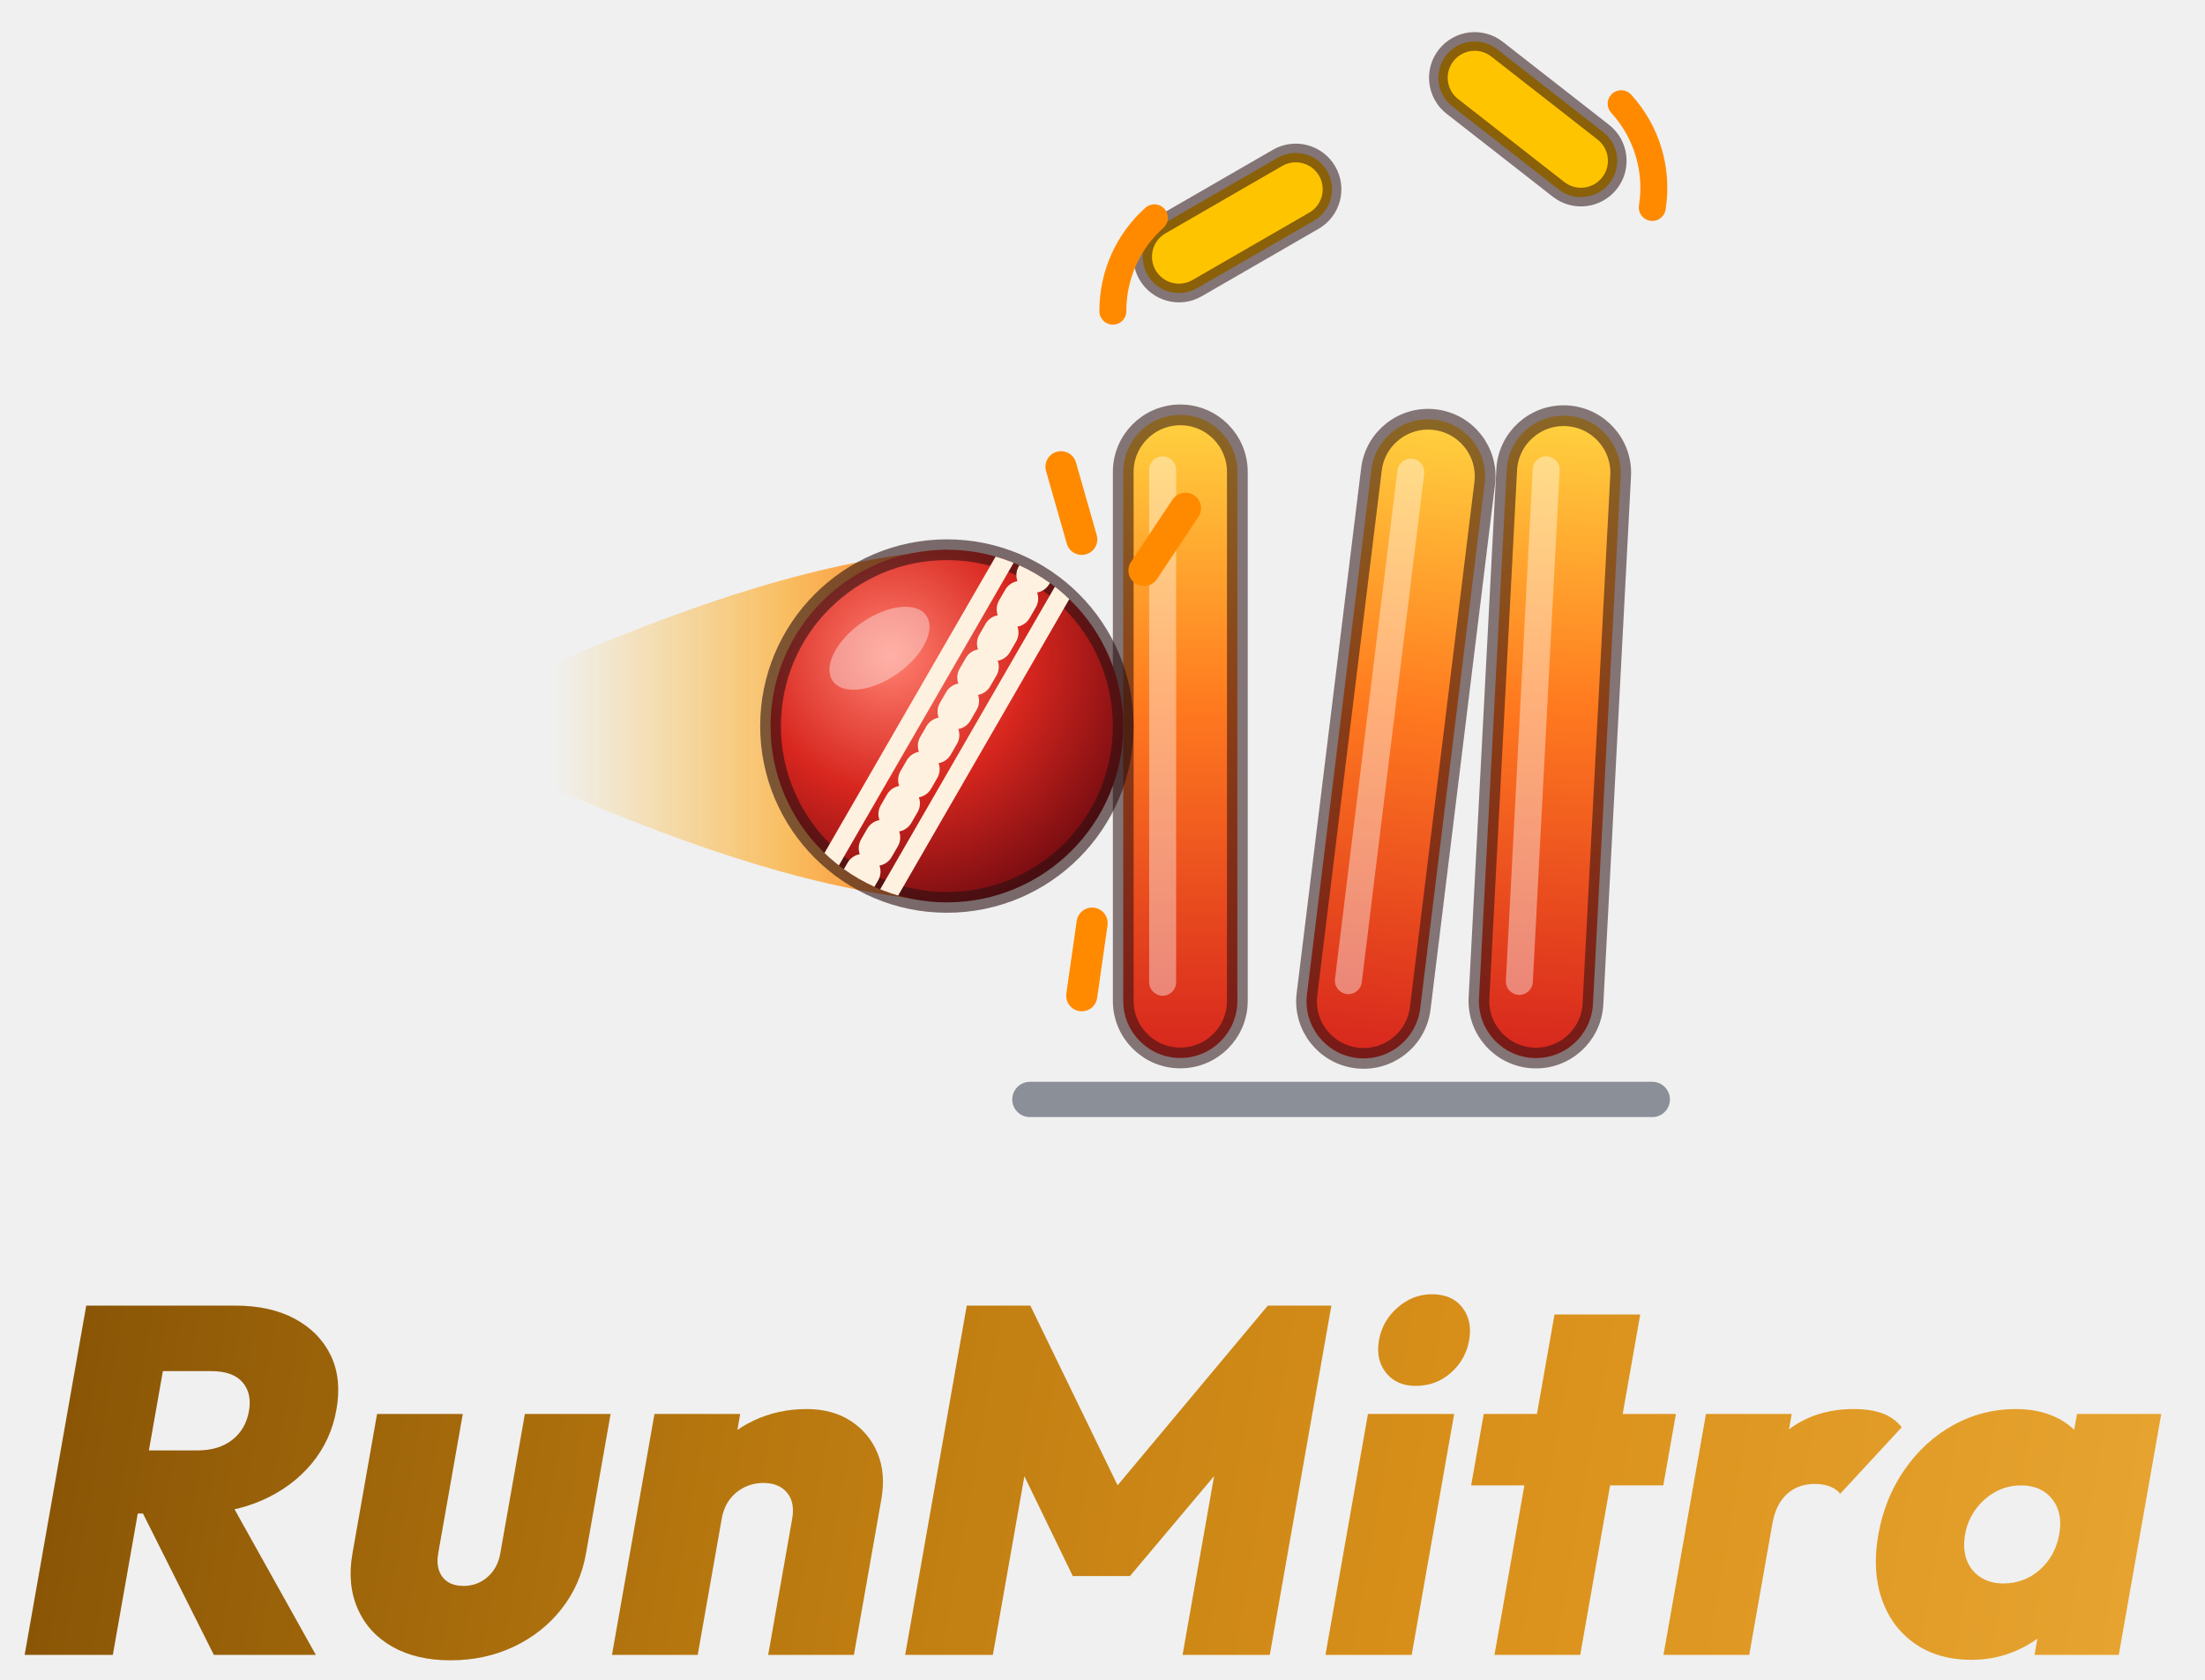
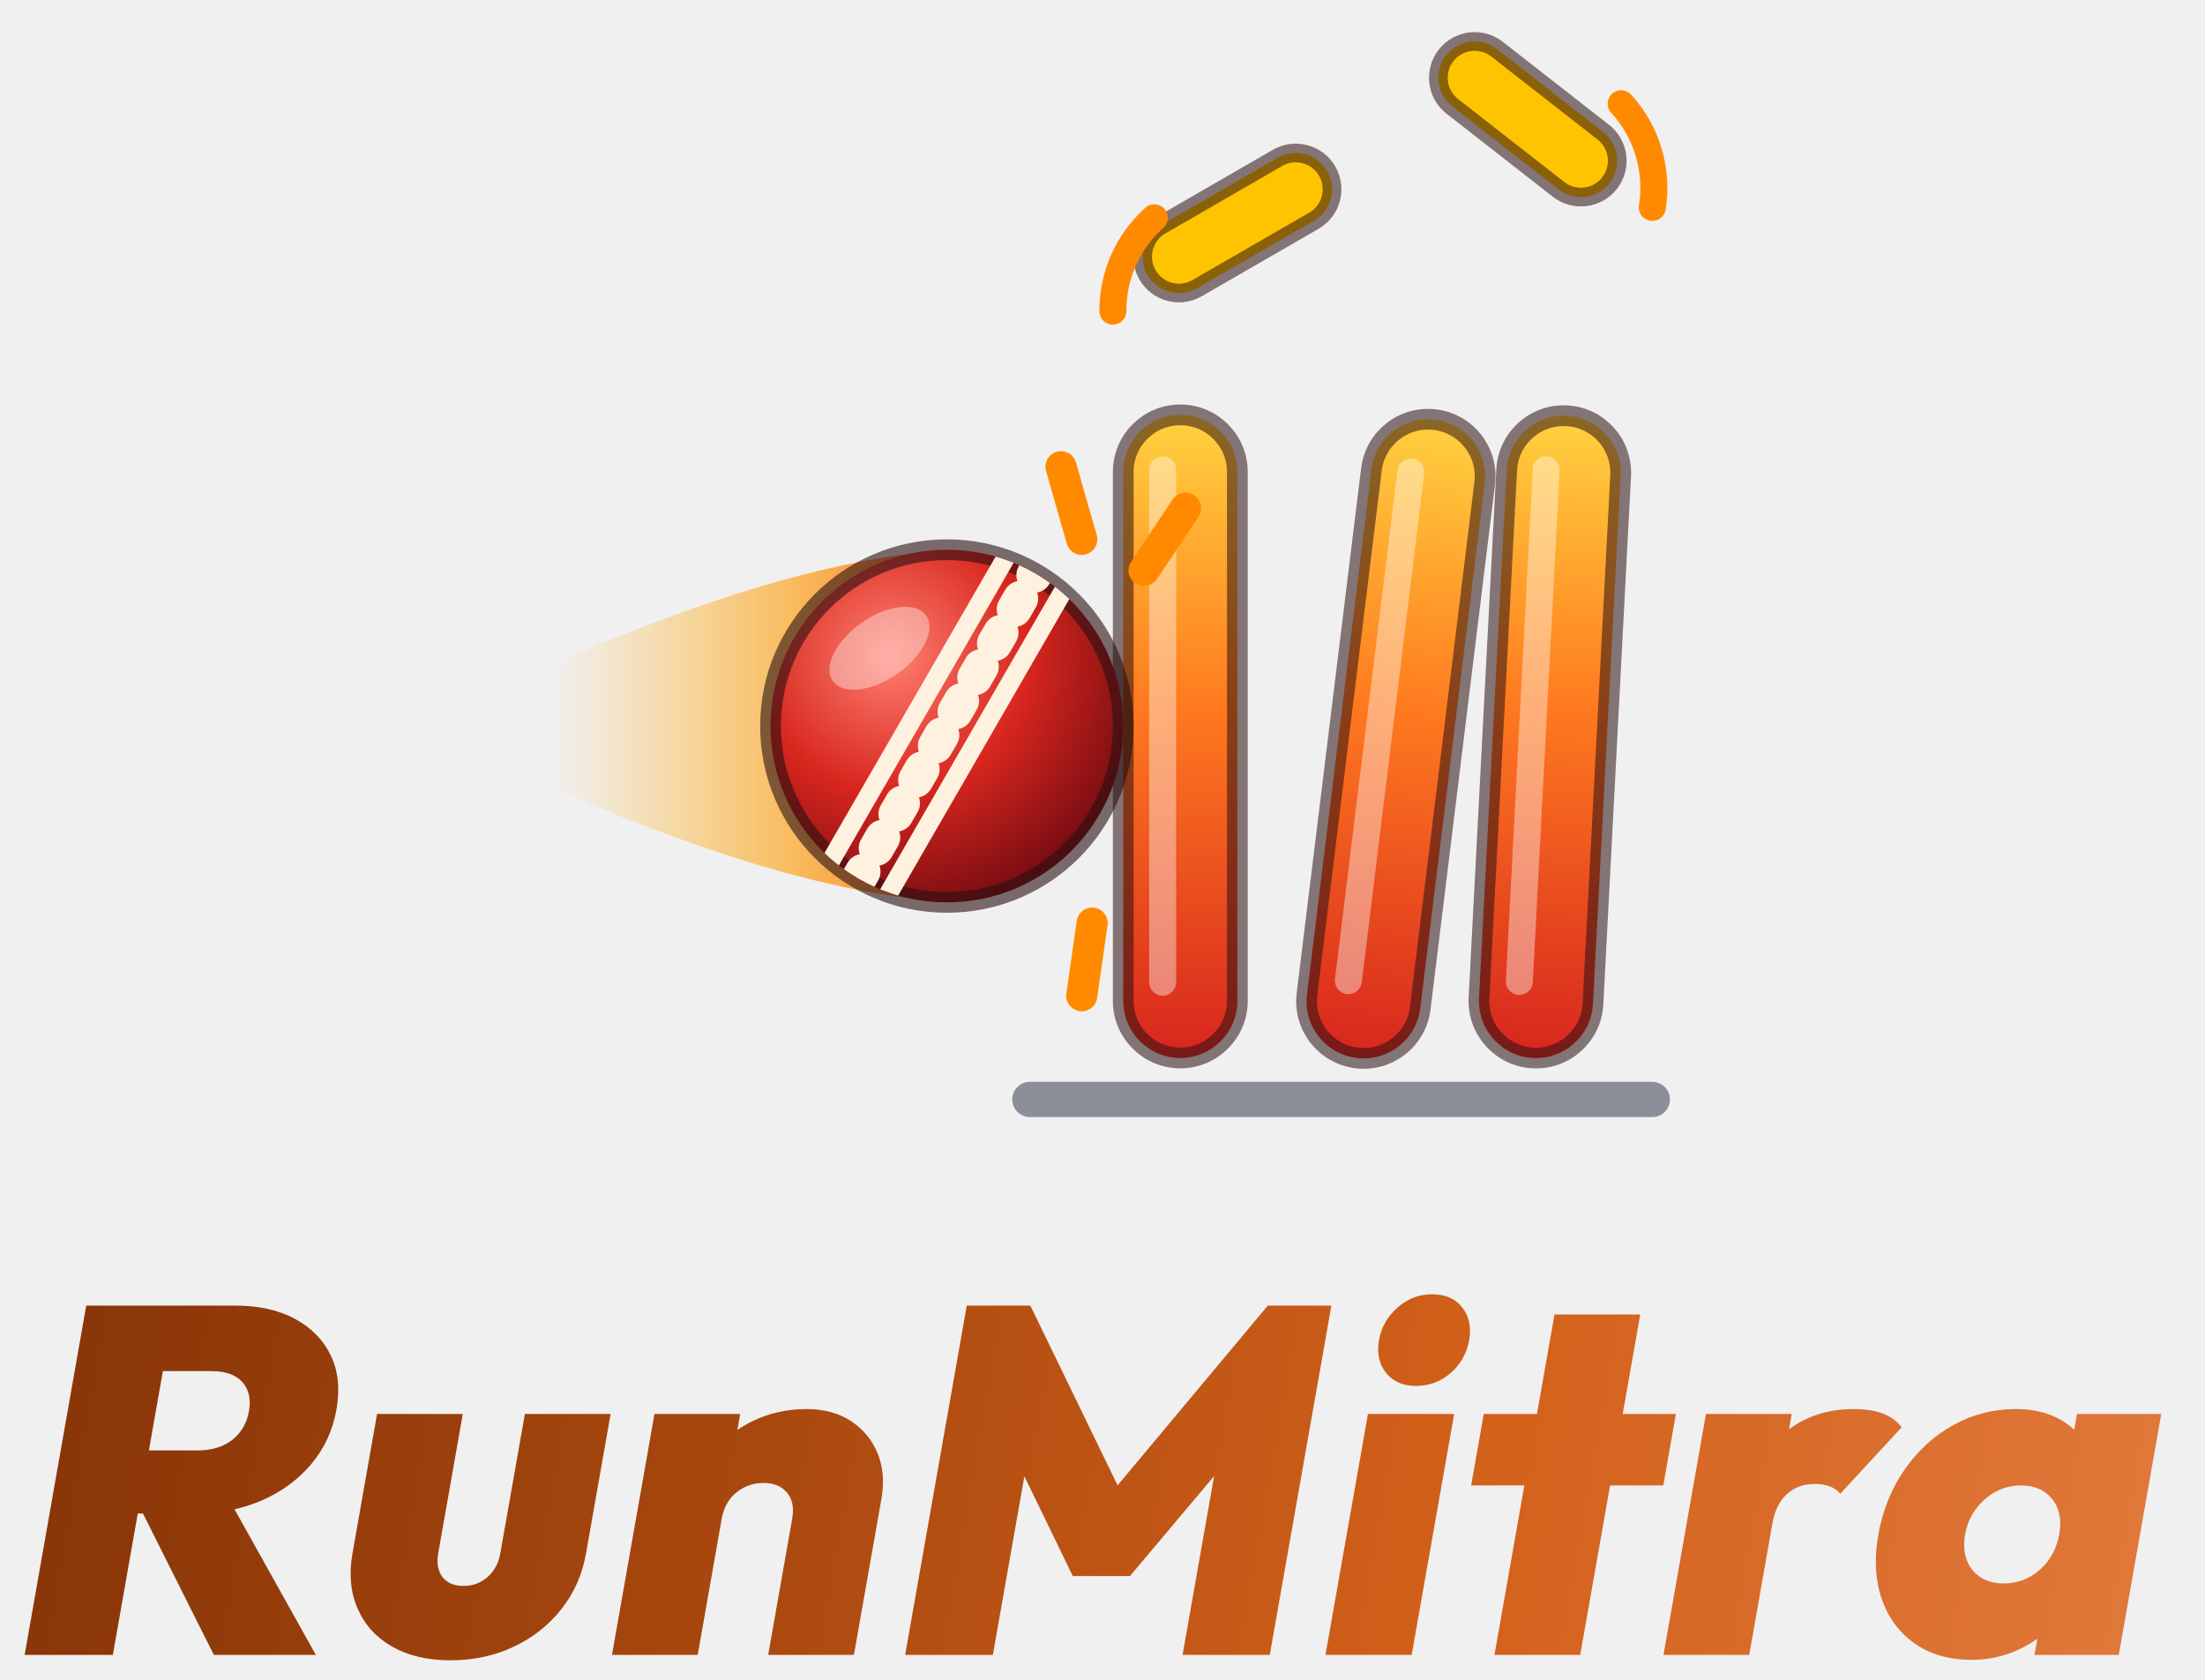
<svg xmlns="http://www.w3.org/2000/svg" viewBox="0 0 179 136.36">
  <defs>
    <linearGradient id="na-stump" x1="0" y1="0" x2="0" y2="1">
      <stop offset="0" stop-color="#ffd23f" />
      <stop offset="0.45" stop-color="#ff7a1f" />
      <stop offset="1" stop-color="#d7261e" />
    </linearGradient>
    <linearGradient id="na-trail" x1="0" y1="0" x2="1" y2="0">
      <stop offset="0" stop-color="#ffb000" stop-opacity="0" />
      <stop offset="0.6" stop-color="#ff9a00" stop-opacity="0.6" />
      <stop offset="1" stop-color="#ff6a1f" stop-opacity="0.95" />
    </linearGradient>
    <radialGradient id="na-ball" cx="34%" cy="30%" r="78%">
      <stop offset="0" stop-color="#ff8070" />
      <stop offset="0.5" stop-color="#d7261e" />
      <stop offset="1" stop-color="#6e0a10" />
    </radialGradient>
    <clipPath id="na-ball-clip">
      <circle cx="44" cy="76" r="17" />
    </clipPath>
  </defs>
  <g transform="translate(41.5 0) scale(0.842105) translate(-2 -6)">
    <path d="M52 112h60" stroke="#8a8f98" stroke-width="3.4" stroke-linecap="round" />
    <g stroke="#2a0f12" stroke-opacity="0.55" stroke-width="2">
      <rect x="61" y="46" width="11" height="62" rx="5.5" fill="url(#na-stump)" />
      <rect x="78" y="46" width="11" height="62" rx="5.5" fill="url(#na-stump)" transform="rotate(7 83.5 108)" />
      <rect x="95" y="46" width="11" height="62" rx="5.5" fill="url(#na-stump)" transform="rotate(3 100.5 108)" />
    </g>
    <g fill="#fff" opacity="0.4">
      <rect x="63.5" y="50" width="2.6" height="52" rx="1.3" />
      <rect x="80.5" y="50" width="2.6" height="52" rx="1.3" transform="rotate(7 83.5 108)" />
      <rect x="97.5" y="50" width="2.6" height="52" rx="1.3" transform="rotate(3 100.5 108)" />
    </g>
    <g fill="#ffc400" stroke="#2a0f12" stroke-opacity="0.55" stroke-width="1.8">
      <rect x="62" y="24" width="20" height="7" rx="3.5" transform="rotate(-30 72 27.5)" />
      <rect x="90" y="14" width="20" height="7" rx="3.5" transform="rotate(38 100 17.5)" />
    </g>
    <g fill="none" stroke="#ff8a00" stroke-width="2.6" stroke-linecap="round">
      <path d="M60 36a12 12 0 0 1 4-9" />
      <path d="M112 26a12 12 0 0 0-3-10" />
    </g>
    <g stroke="#ff8a00" stroke-width="3" stroke-linecap="round">
      <path d="M57 58l-2-7M63 61l4-6M58 95l-1 7" />
    </g>
    <path d="M6 70C20 64 32 60 44 59L44 93C32 92 20 88 6 82Z" fill="url(#na-trail)" />
    <circle cx="44" cy="76" r="17" fill="url(#na-ball)" stroke="#2a0f12" stroke-opacity="0.6" stroke-width="2" />
    <g clip-path="url(#na-ball-clip)" transform="rotate(30 44 76)" fill="none" stroke="#fff1e0" stroke-linecap="round">
      <path d="M40.8 57v38M47.2 57v38" stroke-width="1.8" />
      <path d="M44 58v36" stroke-width="3.4" stroke-dasharray="1.2 2.6" />
    </g>
    <ellipse cx="37.5" cy="68.5" rx="5.5" ry="3" fill="#fff" opacity="0.38" transform="rotate(-35 37.5 68.5)" />
  </g>
  <g transform="translate(-0.52 134.36) skewX(-10)">
    <linearGradient id="rm-name" gradientUnits="userSpaceOnUse" x1="2.52" y1="0" x2="172.52" y2="0">
-       <stop offset="0" stop-color="#8a5606" />
-       <stop offset="0.33" stop-color="#b8780f" />
-       <stop offset="0.67" stop-color="#d9901a" />
-       <stop offset="1" stop-color="#e6a32f" />
+       <stop offset="0" stop-color="#8a3608" />
+       <stop offset="0.33" stop-color="#a8480f" />
+       <stop offset="0.67" stop-color="#d2601a" />
+       <stop offset="1" stop-color="#e0783a" />
    </linearGradient>
    <path fill="url(#rm-name)" d="M14.32-11.48L8.20-11.48L8.20-16.60L13.60-16.60Q15.36-16.60 16.30-17.46Q17.24-18.32 17.24-19.80L17.24-19.80Q17.24-21.24 16.30-22.14Q15.36-23.04 13.60-23.04L13.60-23.04L8.20-23.04L8.20-28.36L14.60-28.36Q17.48-28.36 19.66-27.28Q21.84-26.20 23.08-24.32Q24.32-22.44 24.32-19.92L24.32-19.92Q24.32-17.40 23.06-15.50Q21.80-13.60 19.56-12.54Q17.32-11.48 14.32-11.48L14.32-11.48ZM9.68 0L2.52 0L2.52-28.36L9.68-28.36L9.68 0ZM26.16 0L17.88 0L9.64-12.16L16.08-13.72L26.16 0ZM37.16 0.44L37.16 0.44Q34.40 0.44 32.26-0.66Q30.12-1.76 28.90-3.74Q27.68-5.72 27.68-8.24L27.68-8.24L27.68-19.56L34.64-19.56L34.64-8.24Q34.64-7.44 34.96-6.84Q35.28-6.24 35.84-5.92Q36.40-5.60 37.16-5.60L37.16-5.60Q38.28-5.60 38.98-6.32Q39.68-7.04 39.68-8.24L39.68-8.24L39.68-19.56L46.64-19.56L46.64-8.24Q46.64-5.68 45.44-3.72Q44.24-1.76 42.10-0.66Q39.96 0.44 37.16 0.44ZM69.84 0L62.88 0L62.88-11.04Q62.88-12.40 62.08-13.18Q61.28-13.96 60.04-13.96L60.04-13.96Q59.20-13.96 58.54-13.60Q57.88-13.24 57.52-12.60Q57.16-11.96 57.16-11.04L57.16-11.04L54.44-12.32Q54.44-14.68 55.48-16.38Q56.52-18.08 58.34-19.02Q60.16-19.96 62.48-19.96L62.48-19.96Q64.60-19.96 66.26-18.98Q67.92-18 68.88-16.36Q69.84-14.72 69.84-12.64L69.84-12.64L69.84 0ZM57.16 0L50.20 0L50.20-19.56L57.16-19.56L57.16 0Z" />
    <path fill="url(#rm-name)" d="M81.12 0L74.00 0L74.00-28.36L79.16-28.36L90.04-11.92L87.60-11.92L98.44-28.36L103.60-28.36L103.60 0L96.52 0L96.52-16.52L97.64-16.20L91.12-6.40L86.48-6.40L80.00-16.20L81.12-16.52L81.12 0ZM115.12 0L108.12 0L108.12-19.56L115.12-19.56L115.12 0ZM111.60-21.84L111.60-21.84Q110.04-21.84 109.00-22.90Q107.96-23.96 107.96-25.56L107.96-25.56Q107.96-27.12 109.00-28.20Q110.04-29.28 111.60-29.28L111.60-29.28Q113.24-29.28 114.26-28.20Q115.28-27.12 115.28-25.56L115.28-25.56Q115.28-23.96 114.26-22.90Q113.24-21.84 111.60-21.84ZM128.80 0L121.84 0L121.84-27.64L128.80-27.64L128.80 0ZM133.12-13.76L117.52-13.76L117.52-19.56L133.12-19.56L133.12-13.76ZM142.52 0L135.56 0L135.56-19.56L142.52-19.56L142.52 0ZM142.52-10.64L142.52-10.64L139.40-13.28Q140.56-16.60 142.48-18.28Q144.40-19.96 147.48-19.96L147.48-19.96Q148.88-19.96 149.90-19.60Q150.92-19.24 151.64-18.48L151.64-18.48L147.60-13.08Q147.28-13.44 146.70-13.66Q146.12-13.88 145.40-13.88L145.40-13.88Q144.04-13.88 143.28-13.06Q142.52-12.24 142.52-10.64ZM160.64 0.40L160.64 0.40Q157.92 0.40 155.80-0.92Q153.68-2.24 152.48-4.54Q151.28-6.84 151.28-9.76L151.28-9.76Q151.28-12.72 152.48-15.04Q153.68-17.36 155.80-18.66Q157.92-19.96 160.64-19.96L160.64-19.96Q162.48-19.96 164-19.30Q165.52-18.64 166.50-17.44Q167.48-16.24 167.68-14.72L167.68-14.72L167.68-4.88Q167.48-3.32 166.50-2.14Q165.52-0.96 164-0.28Q162.48 0.40 160.64 0.40ZM162.12-5.80L162.12-5.80Q163.84-5.80 164.90-6.92Q165.96-8.04 165.96-9.80L165.96-9.80Q165.96-10.96 165.48-11.84Q165-12.72 164.14-13.24Q163.28-13.76 162.16-13.76L162.16-13.76Q161.04-13.76 160.18-13.24Q159.32-12.72 158.82-11.82Q158.32-10.92 158.32-9.80L158.32-9.80Q158.32-8.64 158.80-7.74Q159.28-6.84 160.16-6.32Q161.04-5.80 162.12-5.80ZM172.52 0L165.68 0L165.68-5.24L166.68-10.04L165.68-14.76L165.68-19.56L172.52-19.56L172.52 0Z" />
  </g>
</svg>
